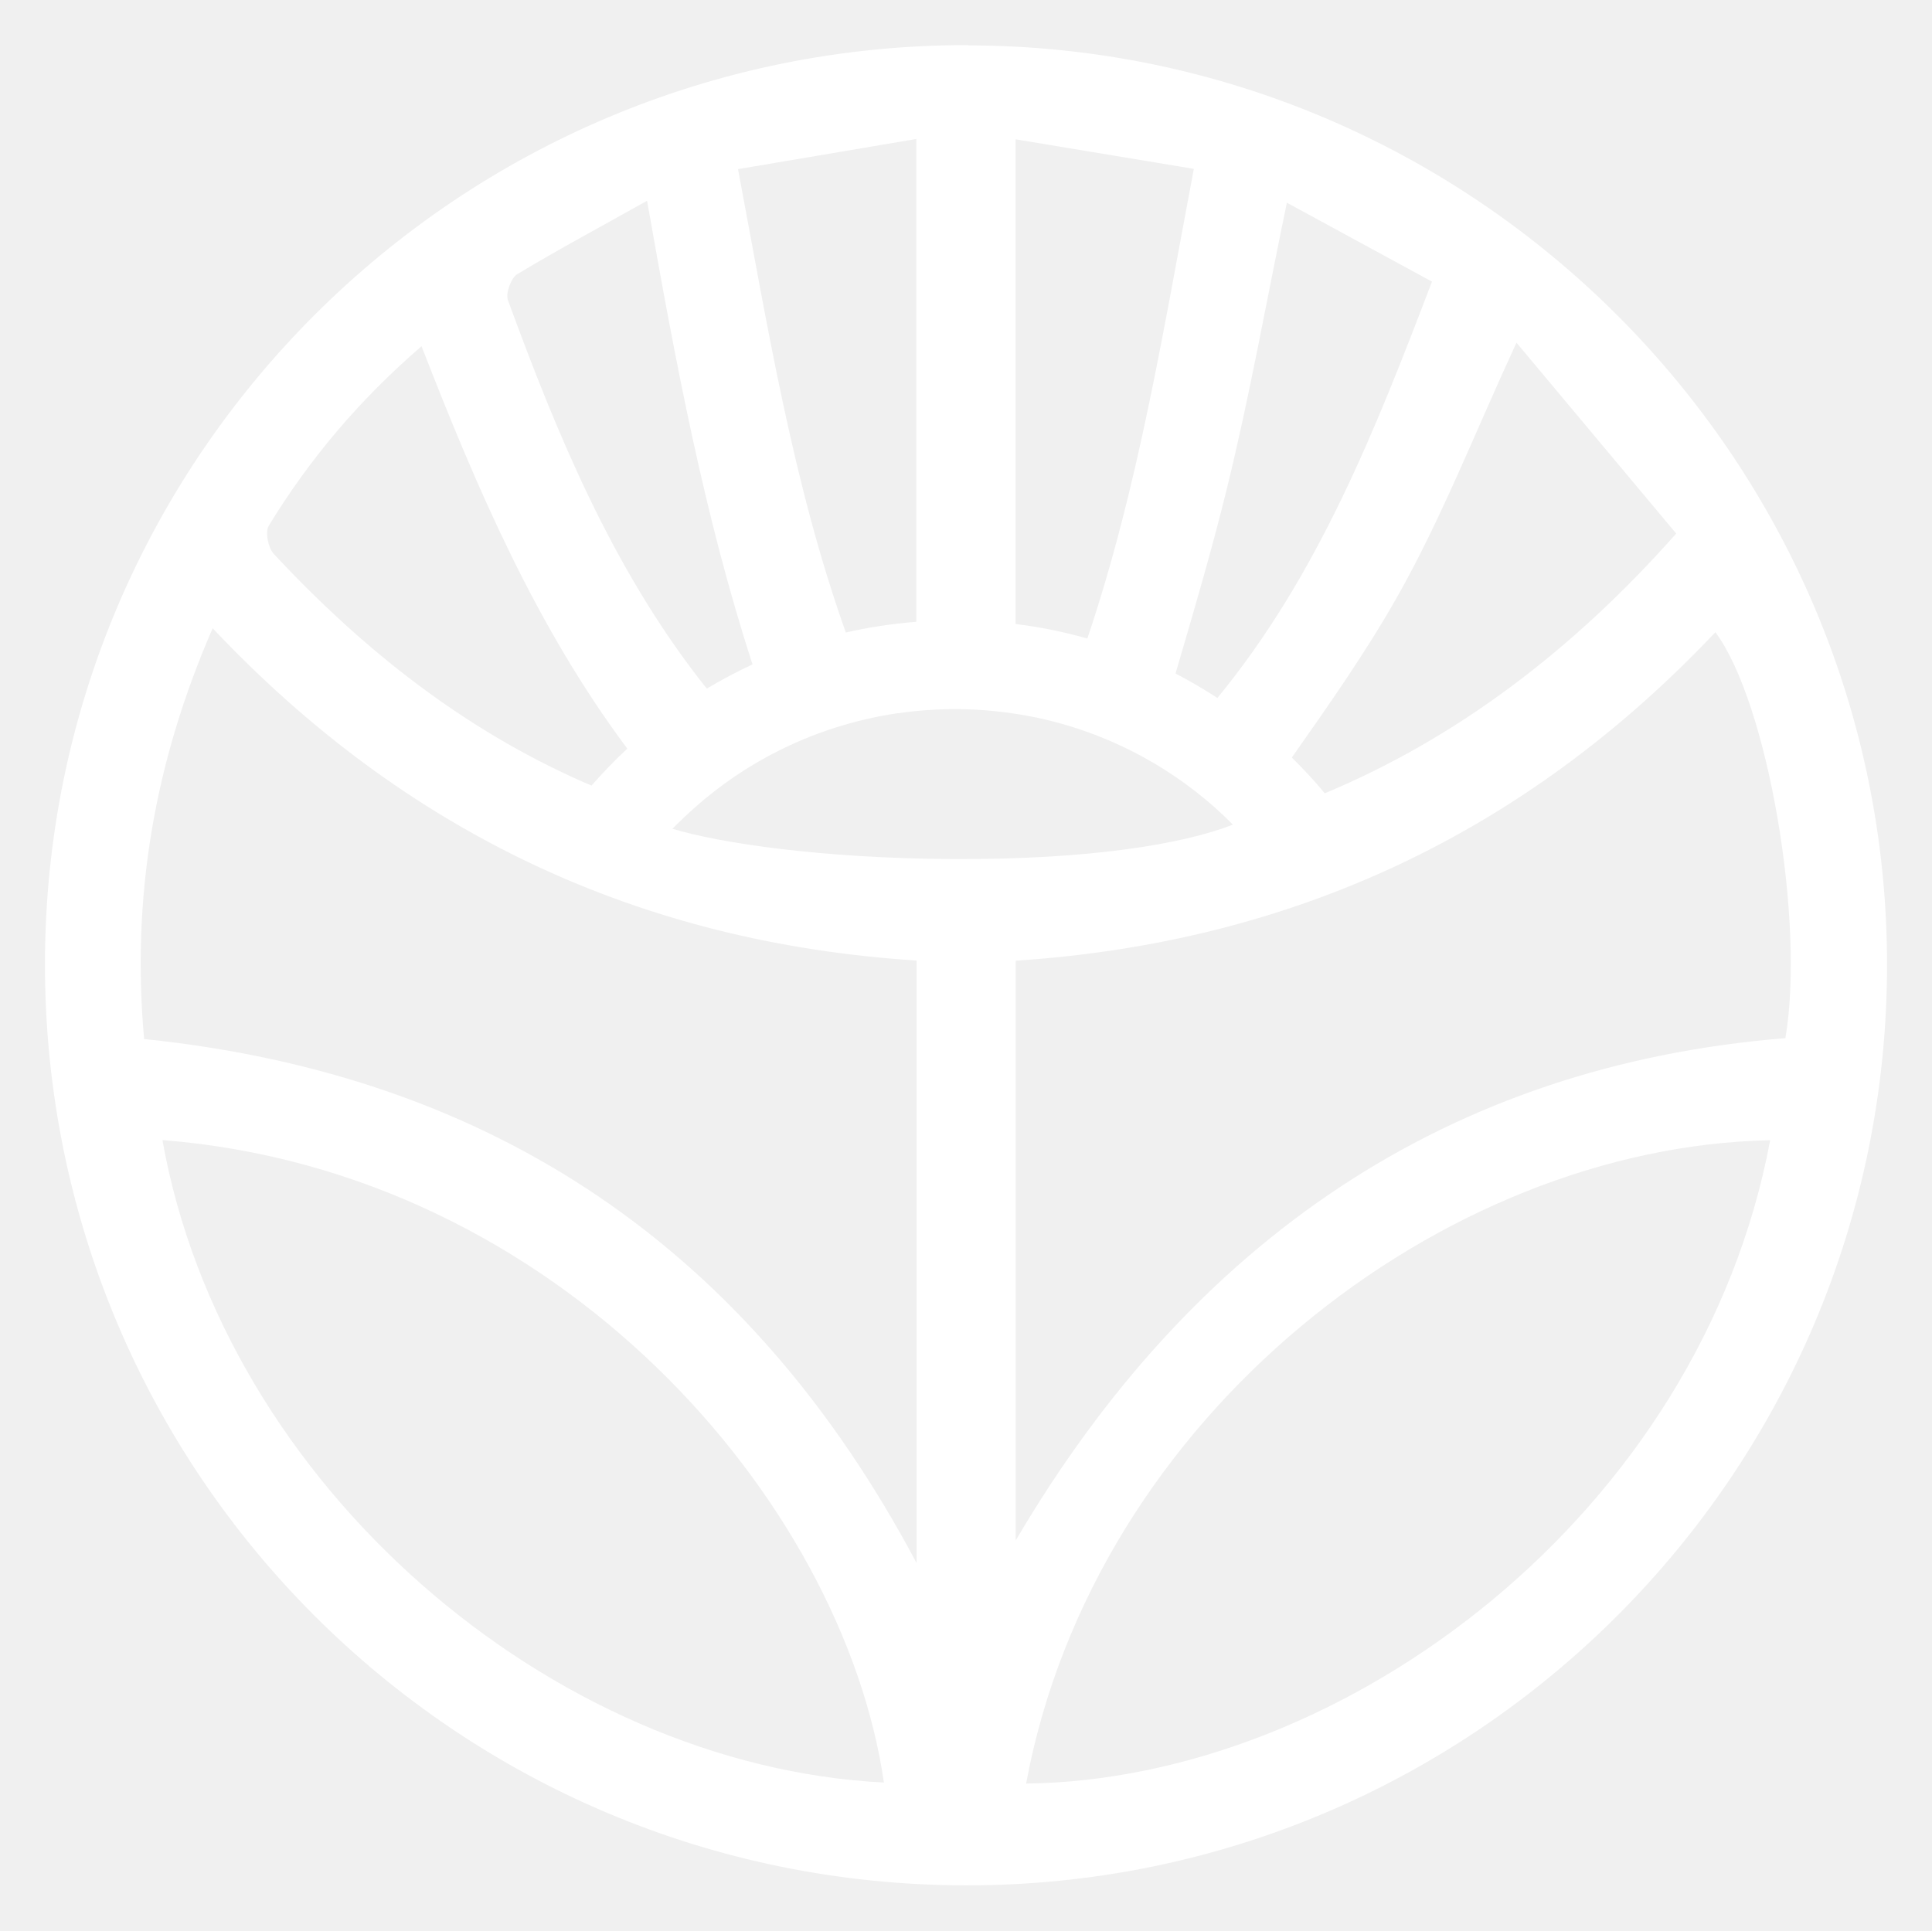
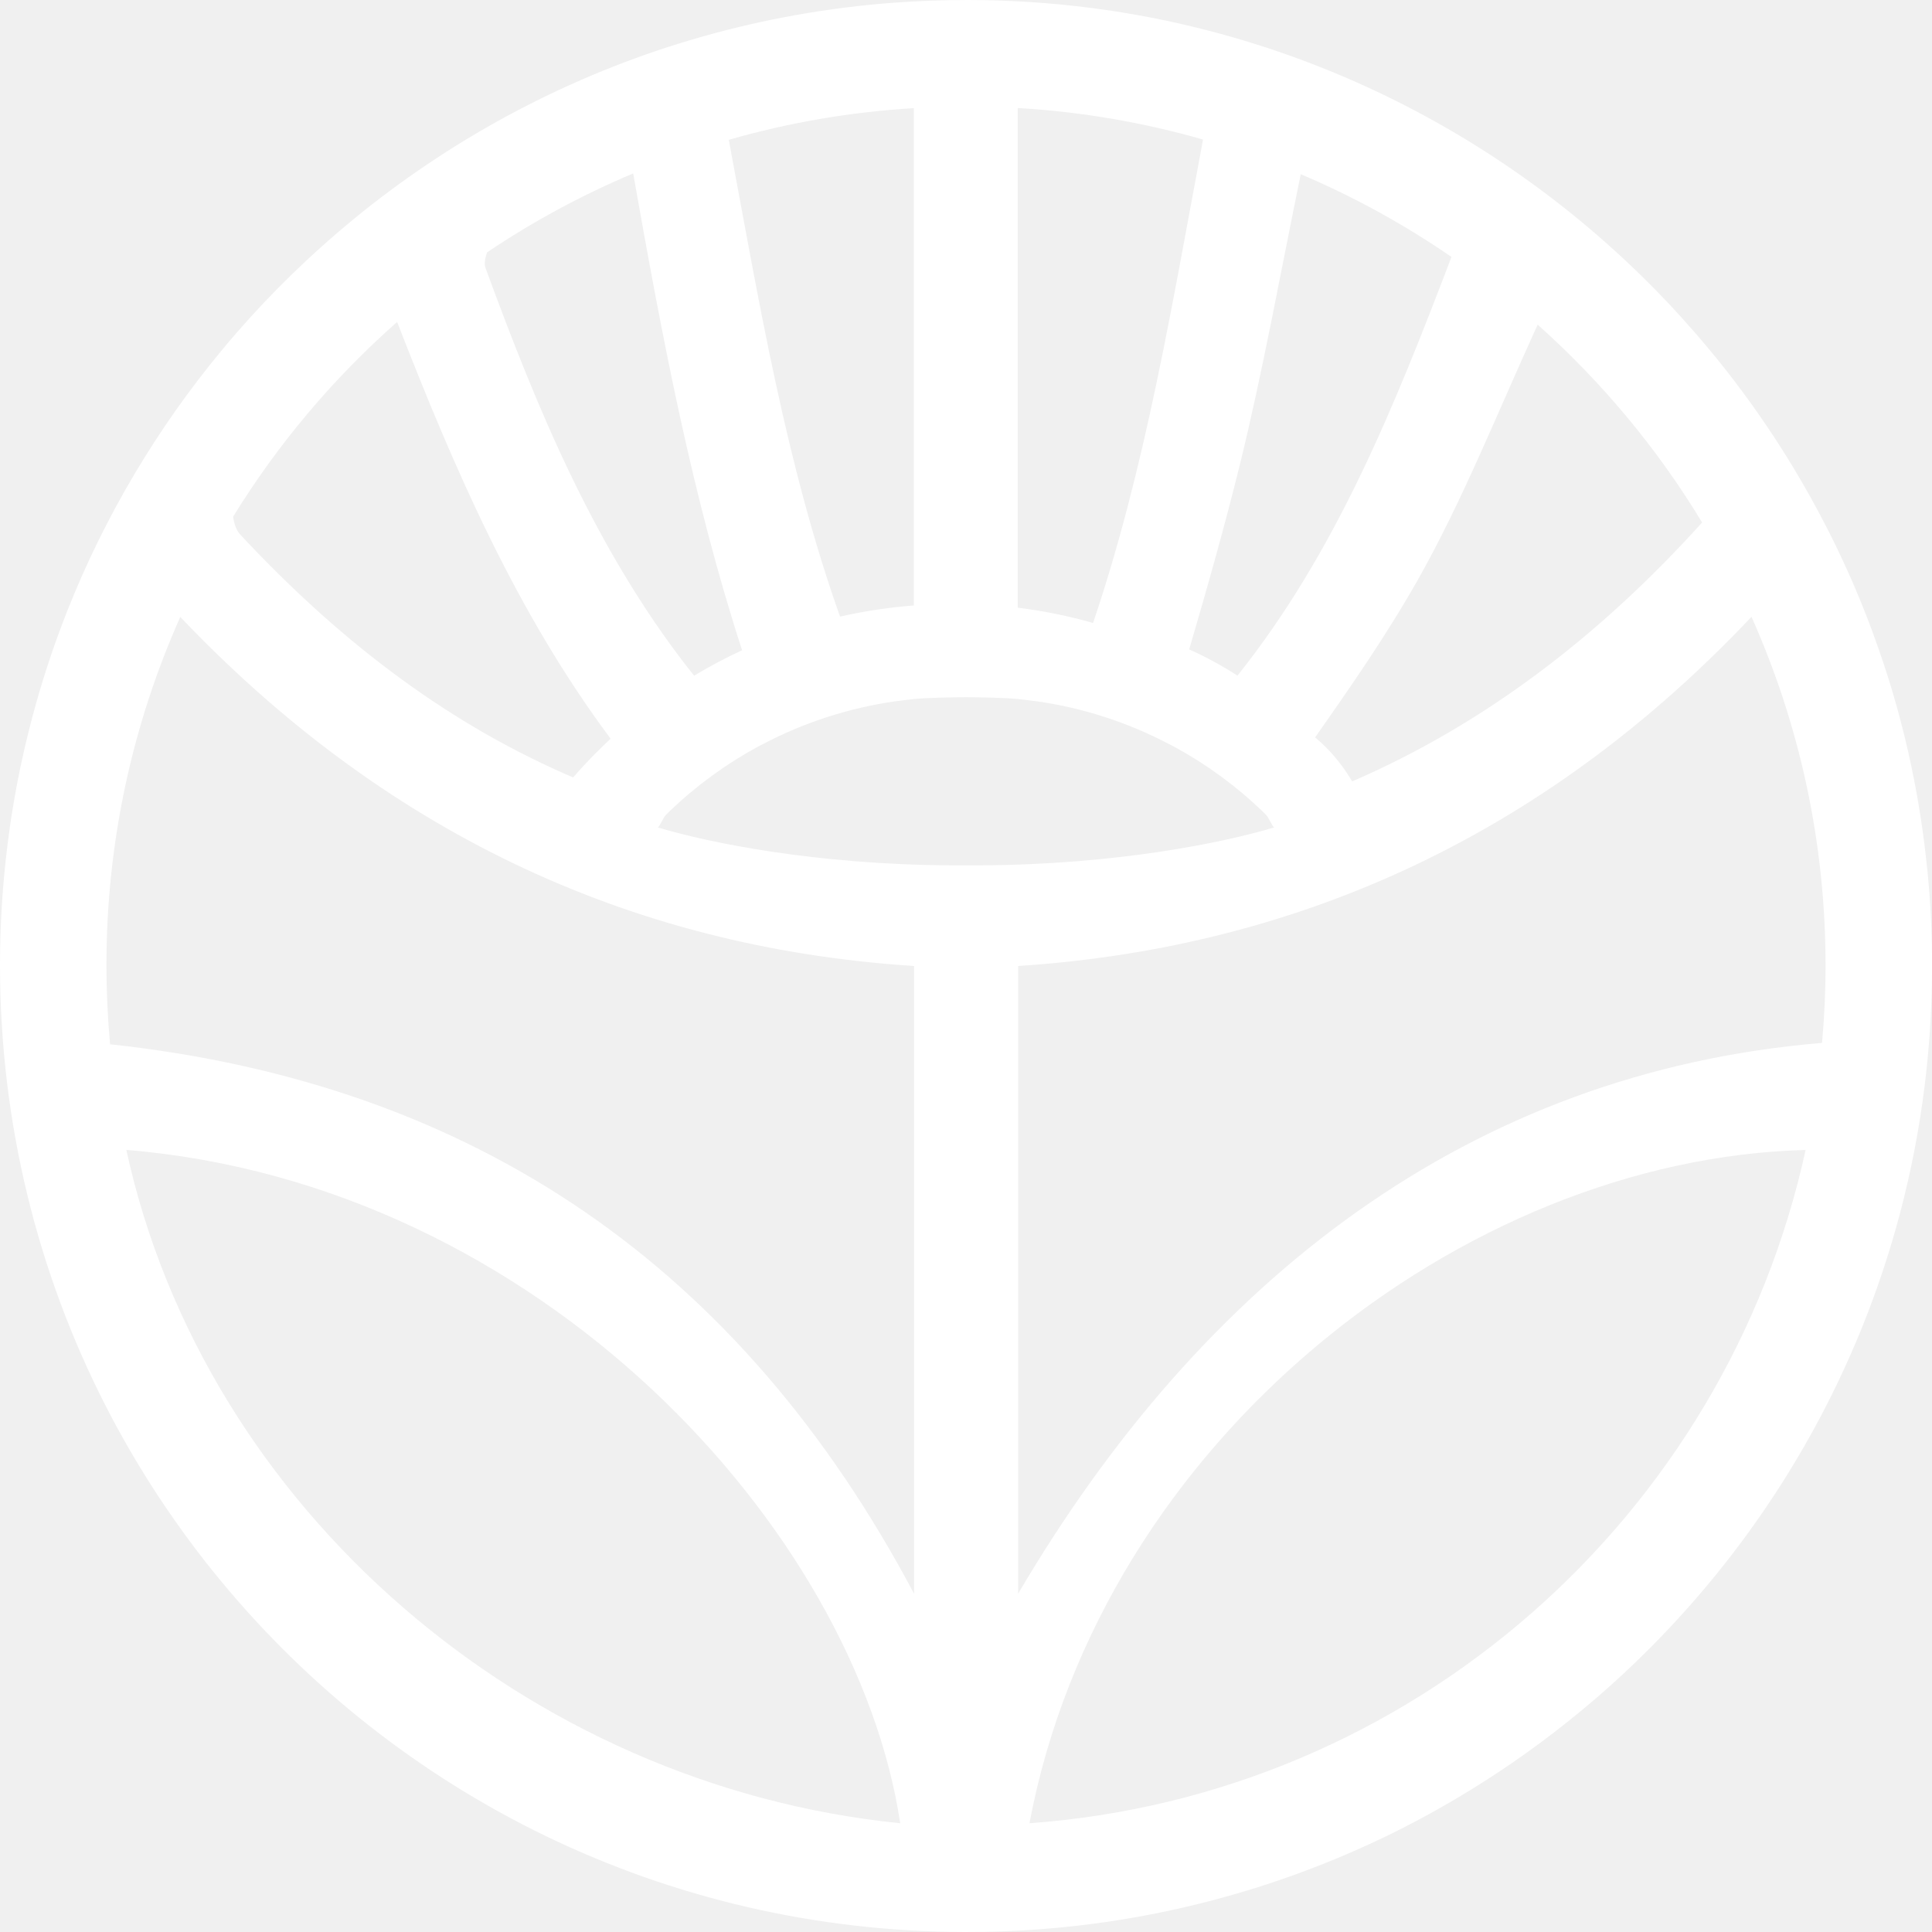
- <svg xmlns="http://www.w3.org/2000/svg" id="Capa_1" data-name="Capa 1" version="1.1" viewBox="0 0 131.91 131.82">
+ <svg xmlns="http://www.w3.org/2000/svg" id="Capa_1" data-name="Capa 1" viewBox="0 0 308.02 308.02">
  <defs>
    <style>
      .cls-1 {
        fill: #fff;
        stroke-width: 0px;
      }
    </style>
  </defs>
-   <path class="cls-1" d="M66.11,3.08C31.34,3.03,3.09,31.14,3.07,65.82c-.02,34.76,28.05,62.86,62.84,62.92,34.71.06,62.91-28.11,62.93-62.83.02-34.57-28.14-62.76-62.73-62.81ZM114.44,36.44c-7.08,7.99-15.01,13.98-23.99,17.73-.71-.86-1.46-1.67-2.25-2.44,2.48-3.53,5.03-7.15,7.2-10.98,3.03-5.36,5.28-11.16,8.14-17.35,3.71,4.44,7.31,8.73,10.91,13.04ZM87.86,13.84c3.38,1.84,6.61,3.59,9.91,5.39-3.89,10.2-7.79,20.08-14.65,28.43-.93-.6-1.88-1.16-2.86-1.67,1.26-4.29,2.48-8.44,3.51-12.64,1.55-6.3,2.68-12.7,4.09-19.5ZM69.33,9.51c4.09.68,7.99,1.32,12.18,2.02-2.07,10.96-3.8,21.79-7.27,32.07-1.6-.45-3.23-.79-4.9-.99V9.51ZM62.56,9.49v32.97c-1.63.13-3.24.37-4.81.73-3.59-10.08-5.32-20.76-7.36-31.64,4.15-.7,8.05-1.36,12.17-2.06ZM35.32,18.72c2.77-1.67,5.63-3.2,8.86-5.01,1.93,10.97,3.91,21.52,7.2,31.66-1.07.49-2.11,1.05-3.12,1.65-.13-.17-.27-.33-.4-.5-6.08-7.81-9.81-16.83-13.18-26.02-.17-.47.21-1.53.65-1.79ZM18.35,35.9c2.76-4.52,6.13-8.54,10.43-12.26,3.79,9.75,7.85,19.18,14.05,27.48-.85.79-1.66,1.63-2.44,2.52-.16-.07-.32-.13-.48-.2-8.24-3.62-15.13-9.08-21.22-15.62-.38-.41-.6-1.49-.34-1.92ZM11.09,77.85c27.13,2.12,46.48,24.69,49.26,43.87-22.73-1.16-45.07-20.33-49.26-43.87ZM62.58,106.73c-11.36-21.4-28.81-33.31-52.74-35.78-.87-9.7.69-18.88,4.68-28.05,13.12,13.91,29.07,21.47,48.06,22.69v41.13ZM65,58.66c-8.85-.05-15.84-1.08-19.09-2.07.17-.18.36-.35.54-.53h0c.08-.08.16-.16.25-.24h0c1.73-1.65,3.65-3.05,5.72-4.17h0c.12-.07.25-.13.38-.2,2.64-1.38,5.51-2.31,8.5-2.75.01,0,.03,0,.04,0,.41-.06.82-.11,1.23-.15,0,0,0,0,0,0h0c.87-.08,1.74-.13,2.62-.13,1.88,0,3.73.2,5.53.57,0,0,0,0,.01,0,2.75.58,5.38,1.58,7.79,2.97h0c.13.08.27.15.4.23h0c1.9,1.14,3.67,2.51,5.26,4.12-3.41,1.34-9.87,2.4-19.18,2.35ZM70.06,121.79c4.66-25.12,28.45-43.49,50.8-43.93-4.75,25.42-28.91,43.66-50.8,43.93ZM69.35,105.17v-39.57c18.9-1.24,34.82-8.72,47.77-22.43,3.57,4.78,6.14,19.75,4.78,27.72-23.06,1.86-40.51,13.82-52.54,34.28Z" />
+   <path class="cls-1" d="M307.23,138.29c-.13-1.29-.28-2.58-.44-3.86-.33-2.56-.71-5.1-1.16-7.63-1.13-6.3-2.64-12.48-4.51-18.49-.51-1.63-1.05-3.24-1.61-4.84-.68-1.95-1.39-3.89-2.15-5.81-1.84-4.66-3.89-9.2-6.16-13.62-1.7-3.32-3.51-6.56-5.44-9.74-1.28-2.12-2.62-4.2-4-6.25-3.45-5.12-7.21-10.02-11.24-14.68-.81-.93-1.62-1.85-2.45-2.77-1.65-1.82-3.35-3.61-5.09-5.35-.87-.87-1.75-1.73-2.64-2.58-1.78-1.7-3.6-3.36-5.46-4.98-.93-.81-1.87-1.6-2.82-2.39-14.24-11.78-30.62-21.06-48.46-27.14-4.76-1.62-9.62-3.02-14.57-4.17-4.95-1.16-10-2.07-15.12-2.73C167.53.44,161,.01,154.38,0c-3.99,0-7.95.14-11.86.43-2.61.19-5.2.45-7.78.78-10.29,1.29-20.27,3.6-29.83,6.81-4.78,1.61-9.45,3.44-14.01,5.5-2.28,1.03-4.53,2.1-6.75,3.24-2.22,1.13-4.41,2.31-6.56,3.55-2.15,1.23-4.28,2.52-6.36,3.85-4.18,2.67-8.21,5.53-12.1,8.57-.97.76-1.93,1.53-2.89,2.32-6.67,5.49-12.88,11.52-18.54,18.03-.81.93-1.61,1.87-2.39,2.82-10.23,12.35-18.57,26.32-24.57,41.46-.46,1.16-.91,2.34-1.34,3.52-1.84,5-3.42,10.13-4.74,15.36-.48,1.89-.92,3.8-1.33,5.72-.37,1.73-.71,3.48-1.01,5.23-.38,2.14-.71,4.3-.99,6.47-.04.33-.09.66-.13.99C.42,140.91,0,147.3,0,153.79c-.01,25.29,6.03,49.15,16.77,70.2,1.13,2.22,2.31,4.4,3.55,6.55,1.23,2.15,2.52,4.27,3.85,6.36.67,1.04,1.34,2.08,2.04,3.1,2.07,3.07,4.25,6.07,6.53,8.98.76.97,1.53,1.93,2.32,2.88,28.2,34.25,70.91,56.08,118.84,56.16,15.54.03,30.55-2.27,44.71-6.55.65-.2,1.31-.4,1.96-.6,6.92-2.19,13.64-4.86,20.1-7.96,1.12-.54,2.24-1.09,3.34-1.66,5.88-3.01,11.53-6.39,16.94-10.1,1.45-.99,2.88-2.01,4.29-3.05,6.23-4.6,12.12-9.64,17.58-15.11,4.36-4.36,8.46-8.97,12.28-13.83,3.05-3.88,5.92-7.91,8.6-12.08,2.68-4.17,5.16-8.48,7.43-12.91,2.27-4.43,4.34-8.99,6.18-13.65,1.84-4.67,3.46-9.45,4.85-14.32,3.82-13.41,5.86-27.57,5.87-42.2,0-5.3-.26-10.53-.79-15.69ZM209.67,117.56c5.7-8.12,11.47-16.43,16.43-25.21,7.09-12.58,12.46-26.15,19.05-40.59,10.23,9.13,19.09,19.75,26.22,31.54-16.56,18.35-35.01,32.28-55.79,41.28-1.6-2.71-3.56-5.06-5.9-7.01ZM189.59,103.54c2.87-9.77,5.69-19.77,8.06-29.37,3.69-15,6.41-30.25,9.73-46.4,8.48,3.6,16.52,8.03,24.03,13.19-9.11,23.89-18.38,47.02-34.12,66.76-2.4-1.55-4.95-2.96-7.7-4.18ZM162.27,17.22c10.18.6,20.07,2.31,29.53,5.03-4.94,26.35-9.18,52.35-17.53,77.07-3.91-1.11-7.92-1.93-12.01-2.44V17.22ZM145.7,17.24v79.29c-3.99.31-7.93.9-11.77,1.78-8.61-24.23-12.86-49.89-17.74-76.02,9.46-2.72,19.34-4.44,29.51-5.05ZM77.67,40.22c7.29-4.9,15.09-9.12,23.28-12.57,4.64,26.32,9.45,51.66,17.36,76.02-2.62,1.21-5.17,2.57-7.64,4.05-.33-.41-.66-.81-.98-1.22-14.88-19.14-24.03-41.27-32.29-63.79-.22-.61-.07-1.59.27-2.5ZM63.31,51.32c9.17,23.57,19.06,46.36,34.04,66.45-2.08,1.94-4.08,3.99-5.97,6.17-.39-.17-.79-.33-1.18-.5-20.17-8.86-37.05-22.27-51.96-38.28-.55-.59-.95-1.73-1.07-2.79,7.14-11.61,15.97-22.06,26.14-31.04ZM20.14,183.33c65.95,5.41,116.33,60.55,123.38,107.35-59.47-5.98-110.9-50.1-123.38-107.35ZM145.73,254.09c-27.66-52.17-70.08-81.32-128.18-87.6-.38-4.18-.58-8.4-.58-12.68.01-19.74,4.22-38.5,11.77-55.45,31.99,33.62,70.83,52.67,116.99,55.65v100.08ZM151.66,137.96c-21.68-.11-38.81-3.63-46.76-6.04.43-.44.87-1.62,1.31-2.05.2-.2.4-.4.6-.59,4.24-4.05,8.95-7.48,14.01-10.23.31-.17.62-.32.93-.48,6.47-3.38,13.5-5.67,20.82-6.74.03,0,.07,0,.1-.01,1-.14,3.02-.37,3.02-.37,2.12-.21,6.16-.29,8.32-.29s6.2.08,8.32.29c0,0,2.02.22,3.02.37.03,0,.07,0,.1.01,7.33,1.06,14.35,3.36,20.82,6.74.31.16.62.31.93.48,5.07,2.75,9.78,6.18,14.01,10.23.2.19.4.4.6.59.44.43.88,1.6,1.31,2.05-7.96,2.41-25.08,5.93-46.76,6.04h-4.69ZM164.13,290.68c11.53-61.18,69.29-105.95,123.74-107.34-12.77,58.42-62.74,102.93-123.74,107.34ZM290.49,166.27c-56.21,4.69-98.78,37.83-128.17,87.82v-100.08c46.27-3.04,85.23-22.11,116.92-55.67,7.6,17.02,11.82,35.85,11.81,55.65,0,4.14-.2,8.23-.56,12.28Z" />
</svg>
